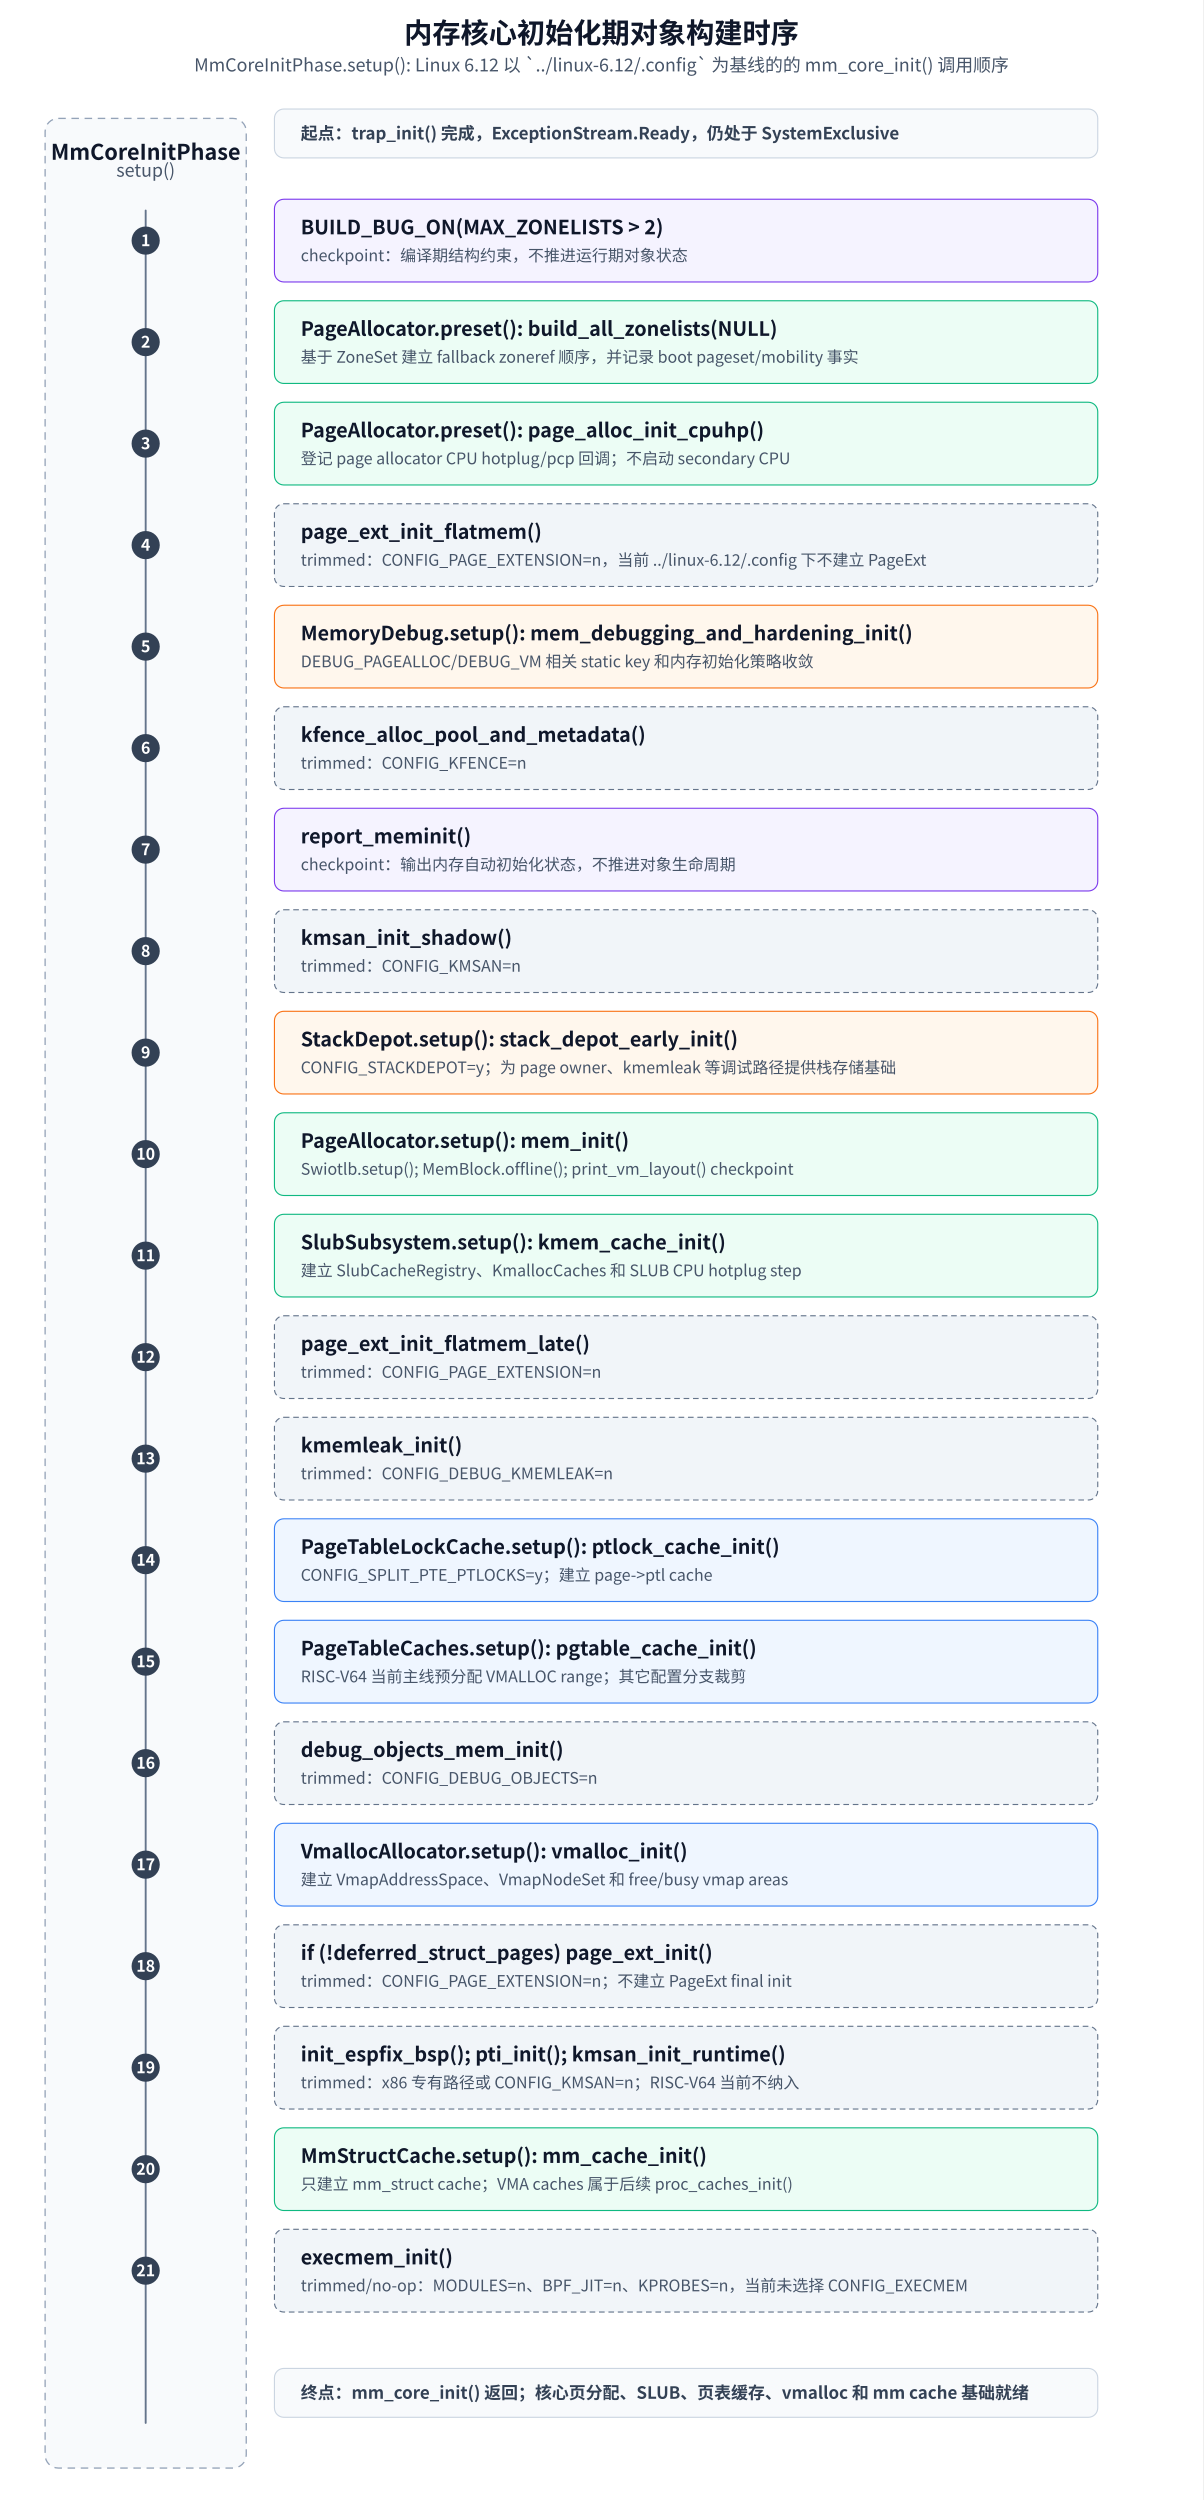
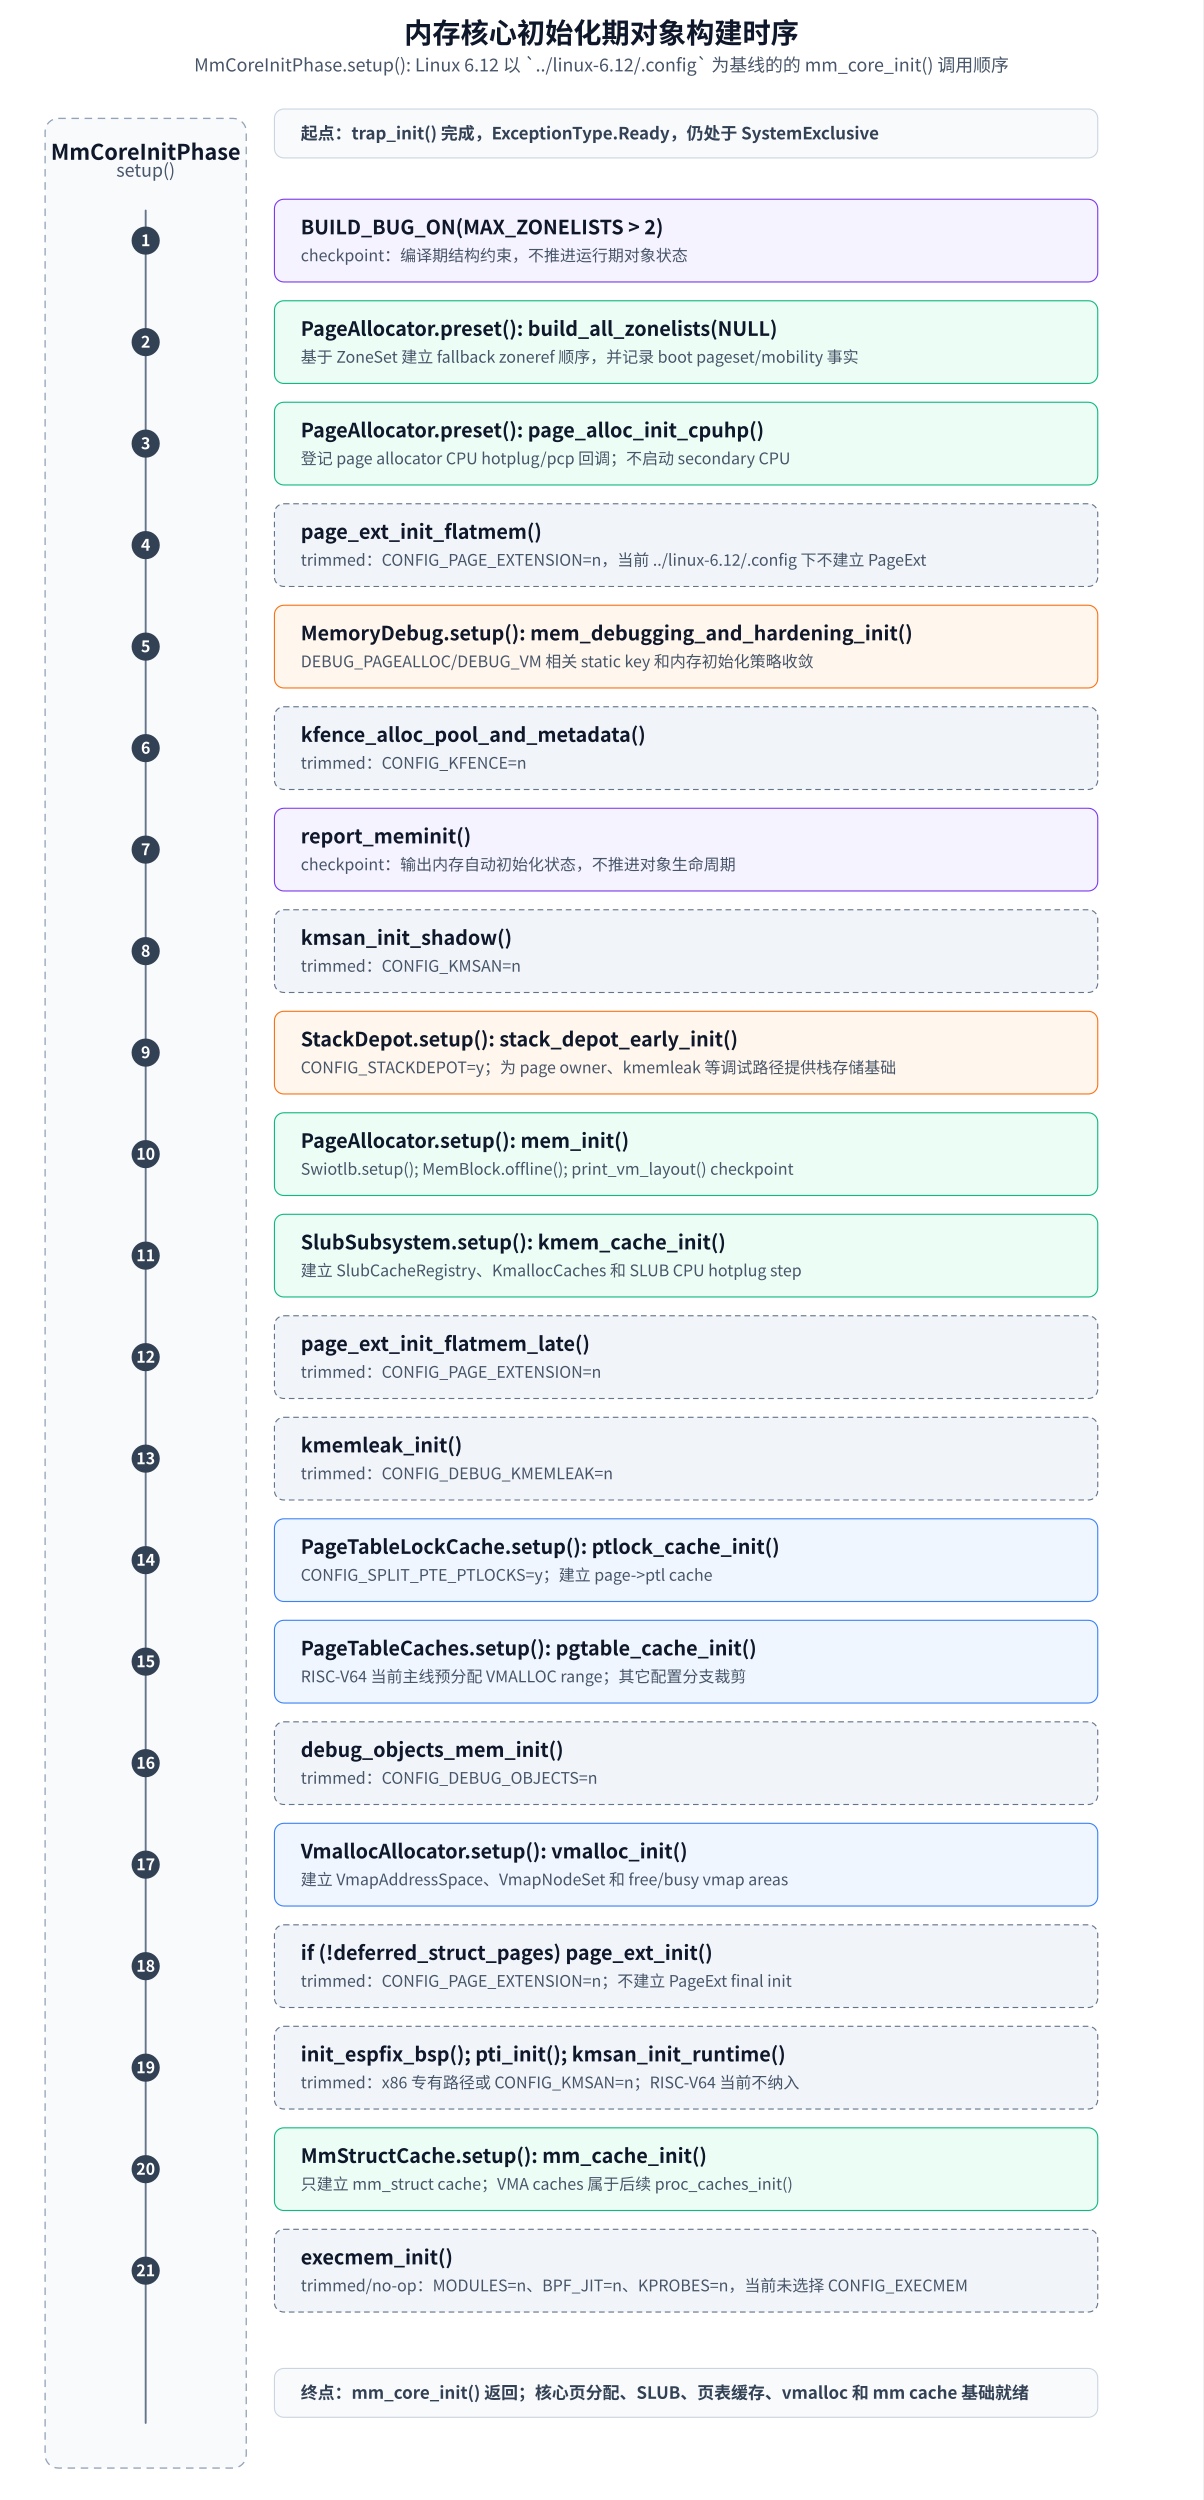
<svg xmlns="http://www.w3.org/2000/svg" width="1280" height="2660" viewBox="0 0 1280 2660" role="img" aria-labelledby="title desc">
  <defs>
    <style>
      text {
        font-family: "Microsoft YaHei", "Noto Sans CJK SC", "Source Han Sans SC", Arial, sans-serif;
        fill: #0f172a;
      }
      .title { font-size: 30px; font-weight: 600; }
      .subtitle { font-size: 19px; fill: #475569; }
      .lane { fill: #f8fafc; stroke: #94a3b8; stroke-width: 1.4; stroke-dasharray: 8 6; }
      .box { fill: #ffffff; stroke: #334155; stroke-width: 1.2; }
      .stage { fill: #f8fafc; stroke: #cbd5e1; stroke-width: 1.2; }
      .formal { fill: #ecfdf5; stroke: #10b981; }
      .debug { fill: #fff7ed; stroke: #f97316; }
      .alloc { fill: #eff6ff; stroke: #3b82f6; }
      .checkpoint { fill: #f5f3ff; stroke: #7c3aed; }
      .trimmed { fill: #f1f5f9; stroke: #64748b; stroke-dasharray: 6 4; }
      .obj { font-size: 23px; font-weight: 600; dominant-baseline: middle; }
      .line1 { font-size: 21px; font-weight: 600; dominant-baseline: middle; }
      .line2 { font-size: 17px; fill: #475569; dominant-baseline: middle; }
      .boundary { font-size: 18px; font-weight: 600; fill: #334155; dominant-baseline: middle; }
      .num { font-size: 17px; font-weight: 600; fill: #ffffff; text-anchor: middle; dominant-baseline: middle; }
      .timeline { stroke: #64748b; stroke-width: 2; stroke-linecap: round; }
      .dot { fill: #334155; }
    </style>
  </defs>
  <rect x="0" y="0" width="1280" height="2660" fill="#ffffff" />
  <text x="640" y="46" text-anchor="middle" class="title">内存核心初始化期对象构建时序</text>
  <text x="640" y="76" text-anchor="middle" class="subtitle">MmCoreInitPhase.setup(): Linux 6.12 以 `../linux-6.12/.config` 为基线的的 mm_core_init() 调用顺序</text>
  <rect x="48" y="126" width="214" height="2500" rx="14" class="lane" />
  <text x="155" y="162" text-anchor="middle" class="obj">MmCoreInitPhase</text>
  <text x="155" y="188" text-anchor="middle" class="subtitle">setup()</text>
  <line x1="155" y1="224" x2="155" y2="2578" class="timeline" />
  <rect x="292" y="116" width="876" height="52" rx="10" class="stage" />
-   <text x="320" y="142" class="boundary">起点：trap_init() 完成，ExceptionStream.Ready，仍处于 SystemExclusive</text>
+   <text x="320" y="142" class="boundary">起点：trap_init() 完成，ExceptionType.Ready，仍处于 SystemExclusive</text>
  <g transform="translate(0 -60)">
    <g transform="translate(0 68)">
      <circle cx="155" cy="248" r="15" class="dot" />
      <text x="155" y="248" class="num">1</text>
      <rect x="292" y="204" width="876" height="88" rx="10" class="box checkpoint" />
      <text x="320" y="234" class="line1">BUILD_BUG_ON(MAX_ZONELISTS &gt; 2)</text>
      <text x="320" y="264" class="line2">checkpoint：编译期结构约束，不推进运行期对象状态</text>
    </g>
    <g transform="translate(0 176)">
      <circle cx="155" cy="248" r="15" class="dot" />
      <text x="155" y="248" class="num">2</text>
      <rect x="292" y="204" width="876" height="88" rx="10" class="box formal" />
      <text x="320" y="234" class="line1">PageAllocator.preset(): build_all_zonelists(NULL)</text>
      <text x="320" y="264" class="line2">基于 ZoneSet 建立 fallback zoneref 顺序，并记录 boot pageset/mobility 事实</text>
    </g>
    <g transform="translate(0 284)">
      <circle cx="155" cy="248" r="15" class="dot" />
      <text x="155" y="248" class="num">3</text>
      <rect x="292" y="204" width="876" height="88" rx="10" class="box formal" />
      <text x="320" y="234" class="line1">PageAllocator.preset(): page_alloc_init_cpuhp()</text>
      <text x="320" y="264" class="line2">登记 page allocator CPU hotplug/pcp 回调；不启动 secondary CPU</text>
    </g>
    <g transform="translate(0 392)">
      <circle cx="155" cy="248" r="15" class="dot" />
      <text x="155" y="248" class="num">4</text>
      <rect x="292" y="204" width="876" height="88" rx="10" class="box trimmed" />
      <text x="320" y="234" class="line1">page_ext_init_flatmem()</text>
      <text x="320" y="264" class="line2">trimmed：CONFIG_PAGE_EXTENSION=n，当前 ../linux-6.12/.config 下不建立 PageExt</text>
    </g>
    <g transform="translate(0 500)">
      <circle cx="155" cy="248" r="15" class="dot" />
      <text x="155" y="248" class="num">5</text>
      <rect x="292" y="204" width="876" height="88" rx="10" class="box debug" />
      <text x="320" y="234" class="line1">MemoryDebug.setup(): mem_debugging_and_hardening_init()</text>
      <text x="320" y="264" class="line2">DEBUG_PAGEALLOC/DEBUG_VM 相关 static key 和内存初始化策略收敛</text>
    </g>
    <g transform="translate(0 608)">
      <circle cx="155" cy="248" r="15" class="dot" />
      <text x="155" y="248" class="num">6</text>
      <rect x="292" y="204" width="876" height="88" rx="10" class="box trimmed" />
      <text x="320" y="234" class="line1">kfence_alloc_pool_and_metadata()</text>
      <text x="320" y="264" class="line2">trimmed：CONFIG_KFENCE=n</text>
    </g>
    <g transform="translate(0 716)">
      <circle cx="155" cy="248" r="15" class="dot" />
      <text x="155" y="248" class="num">7</text>
      <rect x="292" y="204" width="876" height="88" rx="10" class="box checkpoint" />
      <text x="320" y="234" class="line1">report_meminit()</text>
      <text x="320" y="264" class="line2">checkpoint：输出内存自动初始化状态，不推进对象生命周期</text>
    </g>
    <g transform="translate(0 824)">
      <circle cx="155" cy="248" r="15" class="dot" />
      <text x="155" y="248" class="num">8</text>
      <rect x="292" y="204" width="876" height="88" rx="10" class="box trimmed" />
      <text x="320" y="234" class="line1">kmsan_init_shadow()</text>
      <text x="320" y="264" class="line2">trimmed：CONFIG_KMSAN=n</text>
    </g>
    <g transform="translate(0 932)">
      <circle cx="155" cy="248" r="15" class="dot" />
      <text x="155" y="248" class="num">9</text>
      <rect x="292" y="204" width="876" height="88" rx="10" class="box debug" />
      <text x="320" y="234" class="line1">StackDepot.setup(): stack_depot_early_init()</text>
      <text x="320" y="264" class="line2">CONFIG_STACKDEPOT=y；为 page owner、kmemleak 等调试路径提供栈存储基础</text>
    </g>
    <g transform="translate(0 1040)">
      <circle cx="155" cy="248" r="15" class="dot" />
      <text x="155" y="248" class="num">10</text>
      <rect x="292" y="204" width="876" height="88" rx="10" class="box formal" />
      <text x="320" y="234" class="line1">PageAllocator.setup(): mem_init()</text>
      <text x="320" y="264" class="line2">Swiotlb.setup(); MemBlock.offline(); print_vm_layout() checkpoint</text>
    </g>
    <g transform="translate(0 1148)">
      <circle cx="155" cy="248" r="15" class="dot" />
      <text x="155" y="248" class="num">11</text>
      <rect x="292" y="204" width="876" height="88" rx="10" class="box formal" />
      <text x="320" y="234" class="line1">SlubSubsystem.setup(): kmem_cache_init()</text>
      <text x="320" y="264" class="line2">建立 SlubCacheRegistry、KmallocCaches 和 SLUB CPU hotplug step</text>
    </g>
    <g transform="translate(0 1256)">
      <circle cx="155" cy="248" r="15" class="dot" />
      <text x="155" y="248" class="num">12</text>
      <rect x="292" y="204" width="876" height="88" rx="10" class="box trimmed" />
      <text x="320" y="234" class="line1">page_ext_init_flatmem_late()</text>
      <text x="320" y="264" class="line2">trimmed：CONFIG_PAGE_EXTENSION=n</text>
    </g>
    <g transform="translate(0 1364)">
      <circle cx="155" cy="248" r="15" class="dot" />
      <text x="155" y="248" class="num">13</text>
      <rect x="292" y="204" width="876" height="88" rx="10" class="box trimmed" />
      <text x="320" y="234" class="line1">kmemleak_init()</text>
      <text x="320" y="264" class="line2">trimmed：CONFIG_DEBUG_KMEMLEAK=n</text>
    </g>
    <g transform="translate(0 1472)">
      <circle cx="155" cy="248" r="15" class="dot" />
      <text x="155" y="248" class="num">14</text>
      <rect x="292" y="204" width="876" height="88" rx="10" class="box alloc" />
      <text x="320" y="234" class="line1">PageTableLockCache.setup(): ptlock_cache_init()</text>
      <text x="320" y="264" class="line2">CONFIG_SPLIT_PTE_PTLOCKS=y；建立 page-&gt;ptl cache</text>
    </g>
    <g transform="translate(0 1580)">
      <circle cx="155" cy="248" r="15" class="dot" />
      <text x="155" y="248" class="num">15</text>
      <rect x="292" y="204" width="876" height="88" rx="10" class="box alloc" />
      <text x="320" y="234" class="line1">PageTableCaches.setup(): pgtable_cache_init()</text>
      <text x="320" y="264" class="line2">RISC-V64 当前主线预分配 VMALLOC range；其它配置分支裁剪</text>
    </g>
    <g transform="translate(0 1688)">
      <circle cx="155" cy="248" r="15" class="dot" />
      <text x="155" y="248" class="num">16</text>
      <rect x="292" y="204" width="876" height="88" rx="10" class="box trimmed" />
      <text x="320" y="234" class="line1">debug_objects_mem_init()</text>
      <text x="320" y="264" class="line2">trimmed：CONFIG_DEBUG_OBJECTS=n</text>
    </g>
    <g transform="translate(0 1796)">
      <circle cx="155" cy="248" r="15" class="dot" />
      <text x="155" y="248" class="num">17</text>
      <rect x="292" y="204" width="876" height="88" rx="10" class="box alloc" />
      <text x="320" y="234" class="line1">VmallocAllocator.setup(): vmalloc_init()</text>
      <text x="320" y="264" class="line2">建立 VmapAddressSpace、VmapNodeSet 和 free/busy vmap areas</text>
    </g>
    <g transform="translate(0 1904)">
      <circle cx="155" cy="248" r="15" class="dot" />
      <text x="155" y="248" class="num">18</text>
      <rect x="292" y="204" width="876" height="88" rx="10" class="box trimmed" />
      <text x="320" y="234" class="line1">if (!deferred_struct_pages) page_ext_init()</text>
      <text x="320" y="264" class="line2">trimmed：CONFIG_PAGE_EXTENSION=n；不建立 PageExt final init</text>
    </g>
    <g transform="translate(0 2012)">
      <circle cx="155" cy="248" r="15" class="dot" />
      <text x="155" y="248" class="num">19</text>
      <rect x="292" y="204" width="876" height="88" rx="10" class="box trimmed" />
      <text x="320" y="234" class="line1">init_espfix_bsp(); pti_init(); kmsan_init_runtime()</text>
      <text x="320" y="264" class="line2">trimmed：x86 专有路径或 CONFIG_KMSAN=n；RISC-V64 当前不纳入</text>
    </g>
    <g transform="translate(0 2120)">
      <circle cx="155" cy="248" r="15" class="dot" />
      <text x="155" y="248" class="num">20</text>
      <rect x="292" y="204" width="876" height="88" rx="10" class="box formal" />
      <text x="320" y="234" class="line1">MmStructCache.setup(): mm_cache_init()</text>
      <text x="320" y="264" class="line2">只建立 mm_struct cache；VMA caches 属于后续 proc_caches_init()</text>
    </g>
    <g transform="translate(0 2228)">
      <circle cx="155" cy="248" r="15" class="dot" />
      <text x="155" y="248" class="num">21</text>
      <rect x="292" y="204" width="876" height="88" rx="10" class="box trimmed" />
      <text x="320" y="234" class="line1">execmem_init()</text>
      <text x="320" y="264" class="line2">trimmed/no-op：MODULES=n、BPF_JIT=n、KPROBES=n，当前未选择 CONFIG_EXECMEM</text>
    </g>
  </g>
  <rect x="292" y="2520" width="876" height="52" rx="10" class="stage" />
  <text x="320" y="2546" class="boundary">终点：mm_core_init() 返回；核心页分配、SLUB、页表缓存、vmalloc 和 mm cache 基础就绪</text>
</svg>
